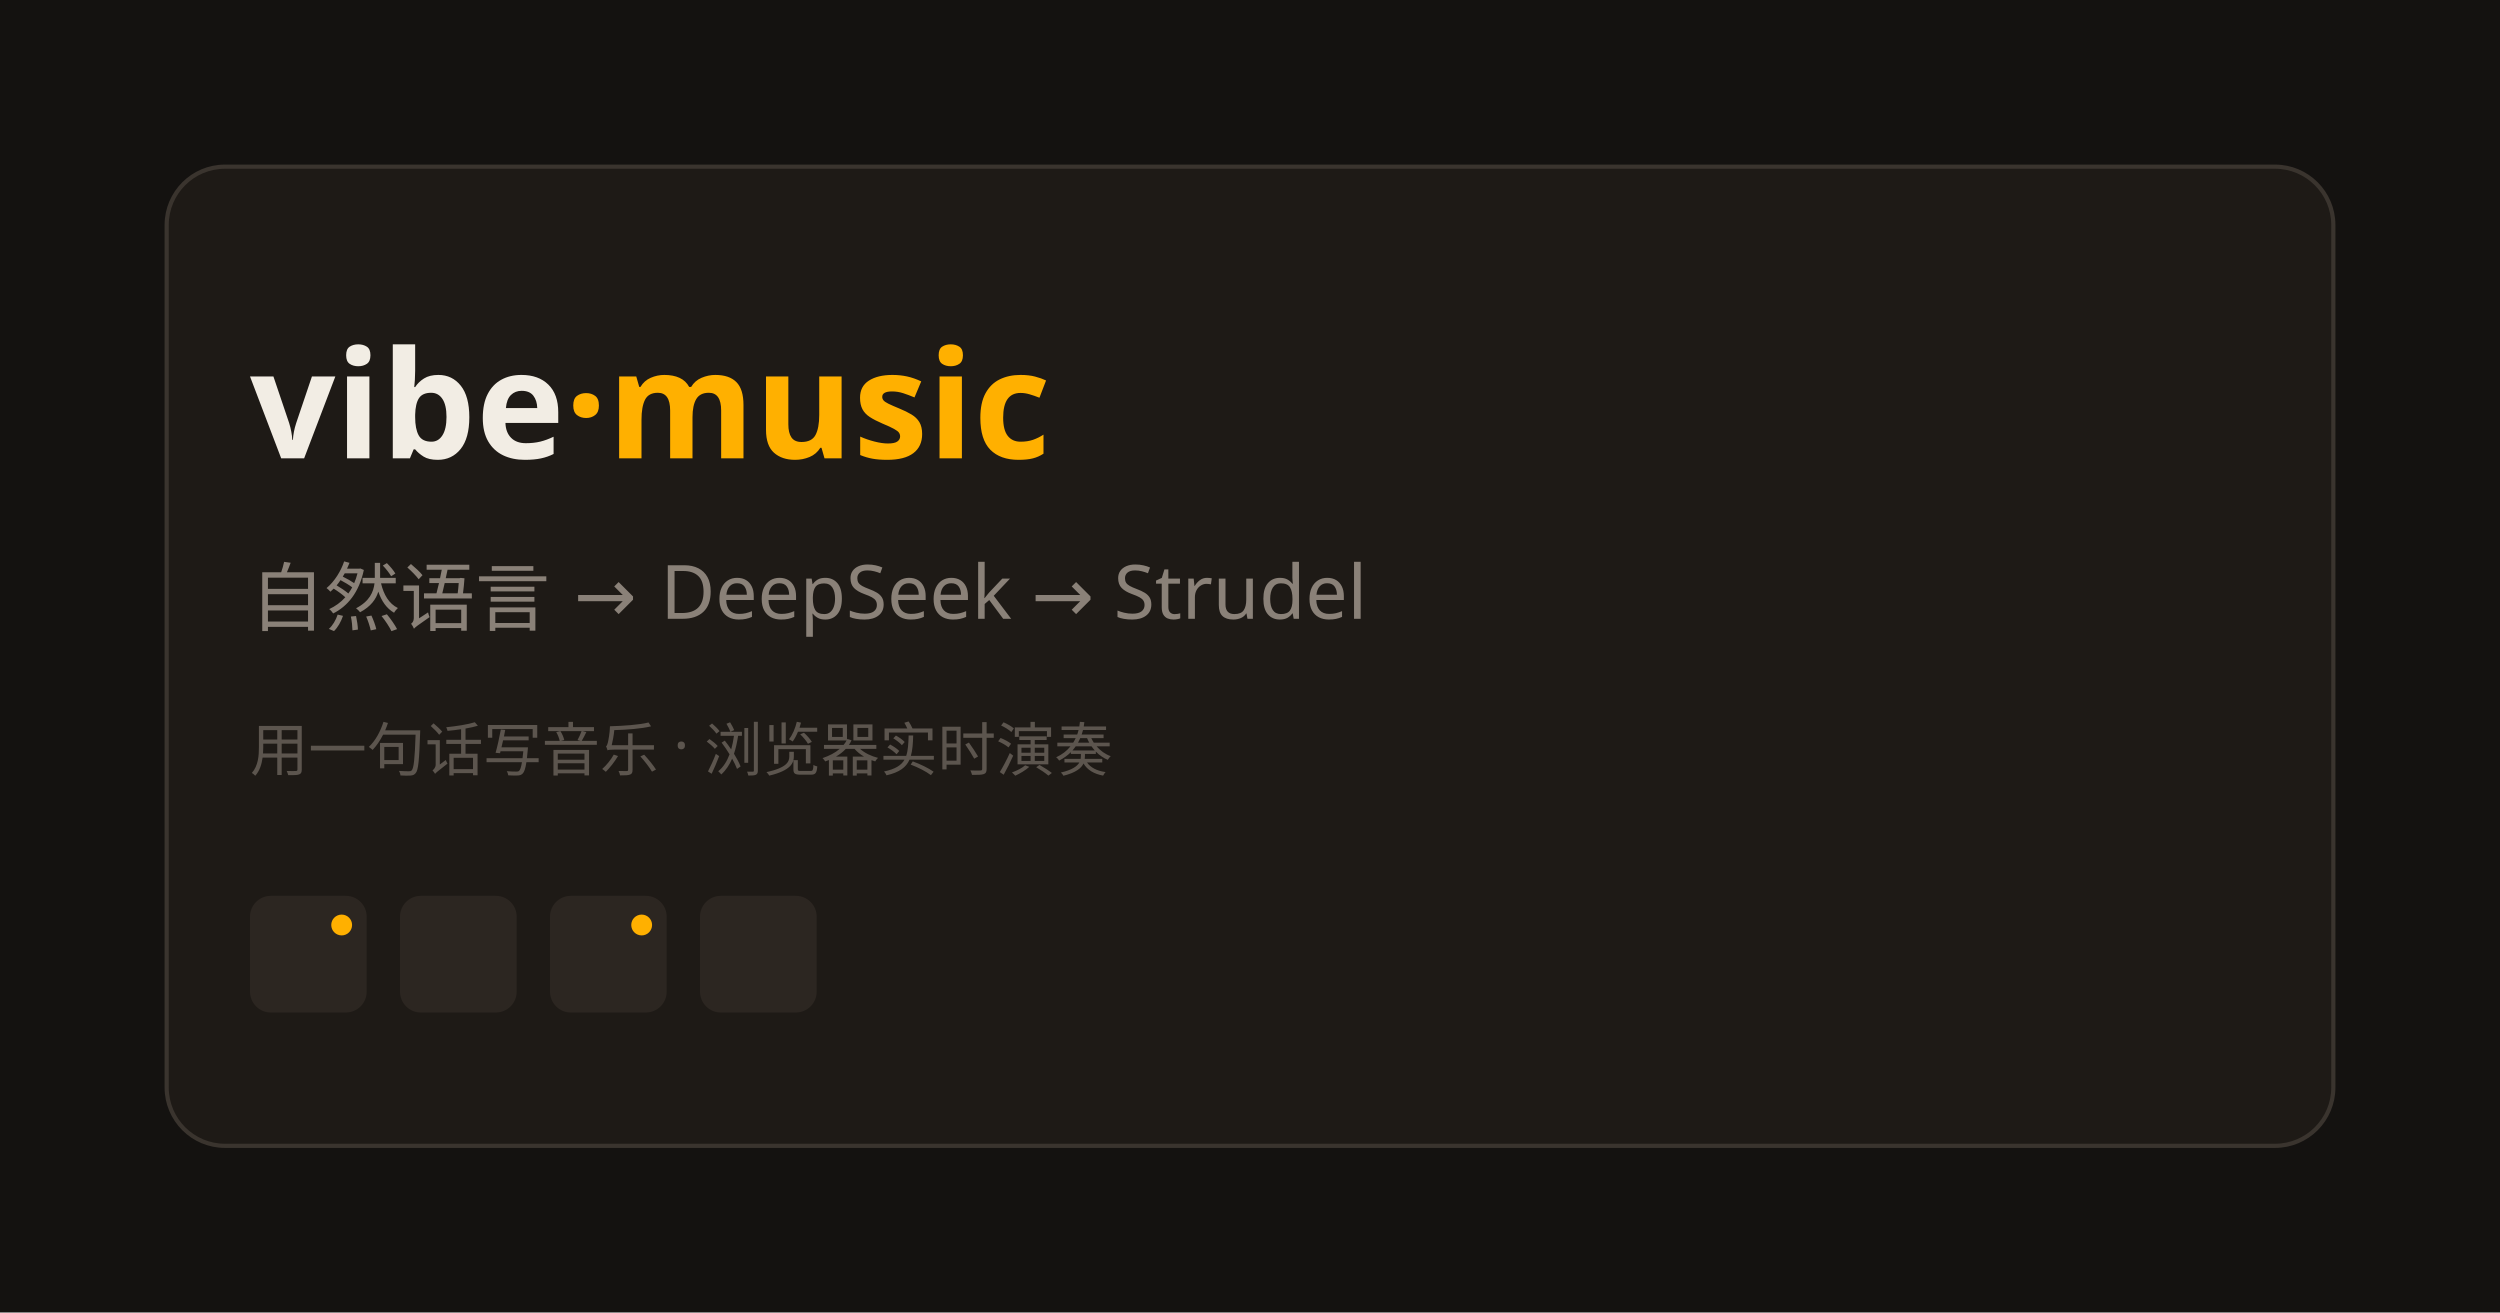
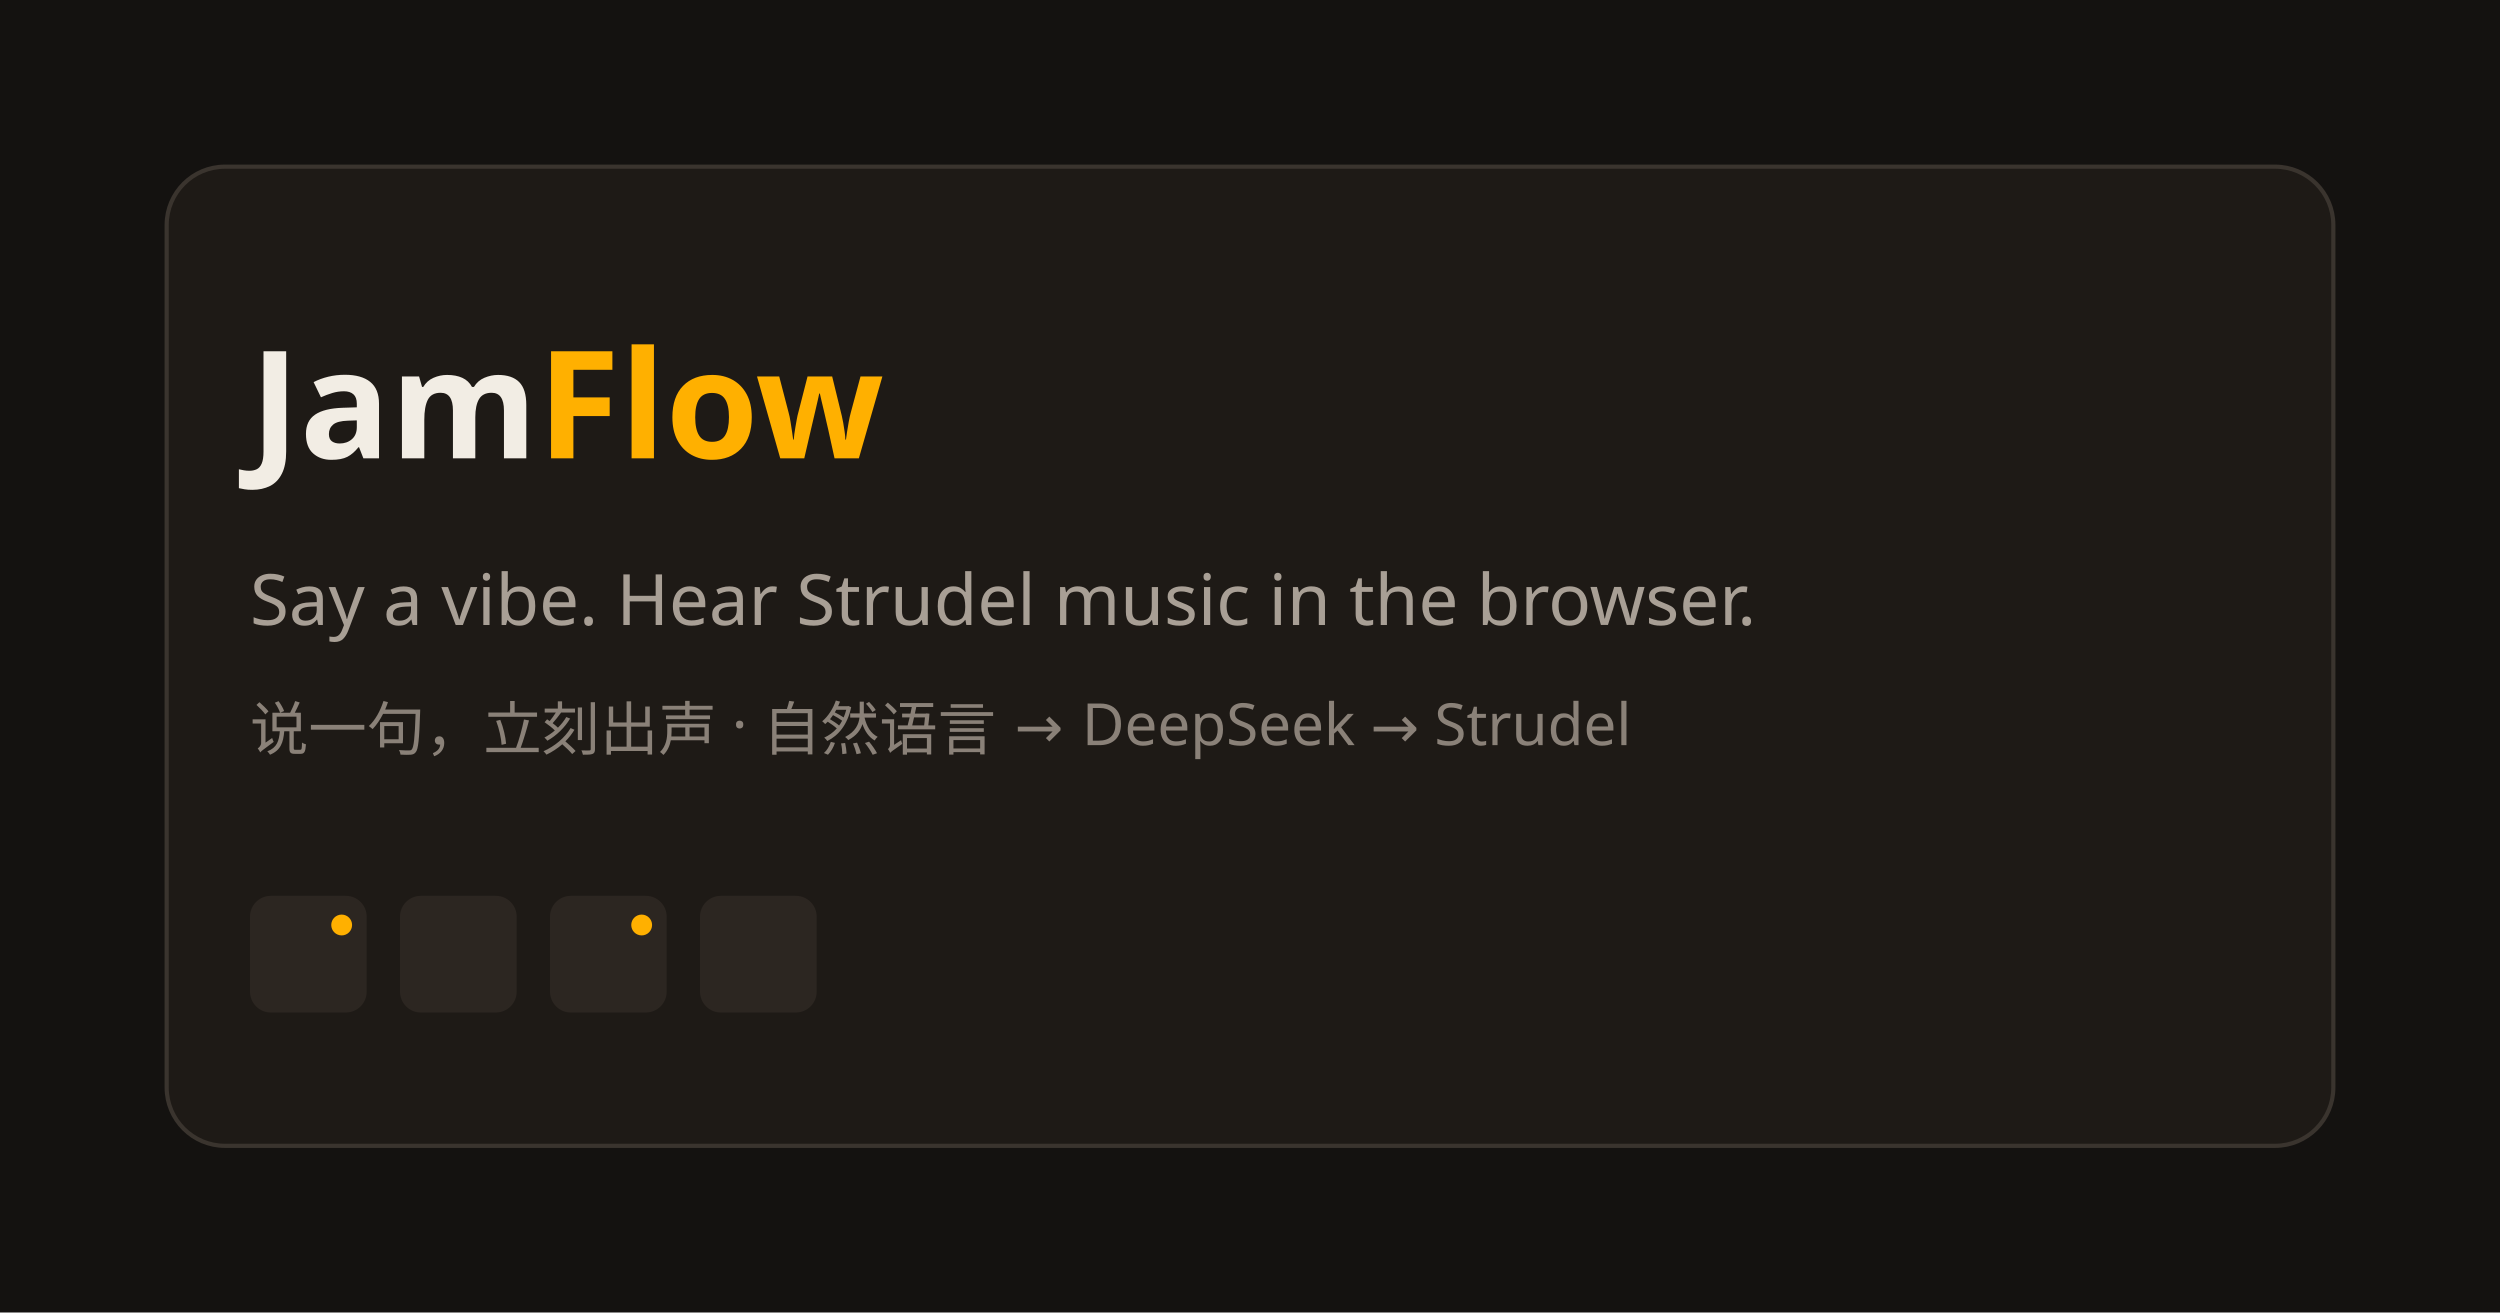
<svg xmlns="http://www.w3.org/2000/svg" width="1200" height="630" viewBox="0 0 1200 630">
  <rect width="1200" height="630" fill="#141210" />
  <rect x="80" y="80" width="1040" height="470" rx="28" fill="#1E1A16" stroke="#3A342E" stroke-width="2" />
-   <text x="120" y="220" font-family="system-ui,sans-serif" font-size="72" font-weight="800" fill="#F2EDE4">vibe<tspan fill="#FFB000">·music</tspan>
+   <text x="120" y="220" font-family="system-ui,sans-serif" font-size="72" font-weight="800" fill="#F2EDE4">Jam<tspan fill="#FFB000">Flow</tspan>
  </text>
-   <text x="120" y="300" font-family="system-ui,sans-serif" font-size="36" fill="#8A8178">自然语言 → DeepSeek → Strudel</text>
-   <text x="120" y="370" font-family="system-ui,sans-serif" font-size="28" fill="#5C554E">用一句话写音乐 · 浏览器实时演奏</text>
+   <text x="120" y="300" font-family="system-ui,sans-serif" font-size="34" fill="#A89F95">Say a vibe. Hear Strudel music in the browser.</text>
+   <text x="120" y="360" font-family="system-ui,sans-serif" font-size="28" fill="#8A8178">说一句，立刻出声 · 自然语言 → DeepSeek → Strudel</text>
  <g transform="translate(120,430)">
    <rect width="56" height="56" rx="10" fill="#2C2621" />
    <circle cx="44" cy="14" r="5" fill="#FFB000" />
    <rect x="72" width="56" height="56" rx="10" fill="#2C2621" />
    <rect x="144" width="56" height="56" rx="10" fill="#2C2621" />
    <circle cx="188" cy="14" r="5" fill="#FFB000" />
    <rect x="216" width="56" height="56" rx="10" fill="#2C2621" />
  </g>
</svg>
